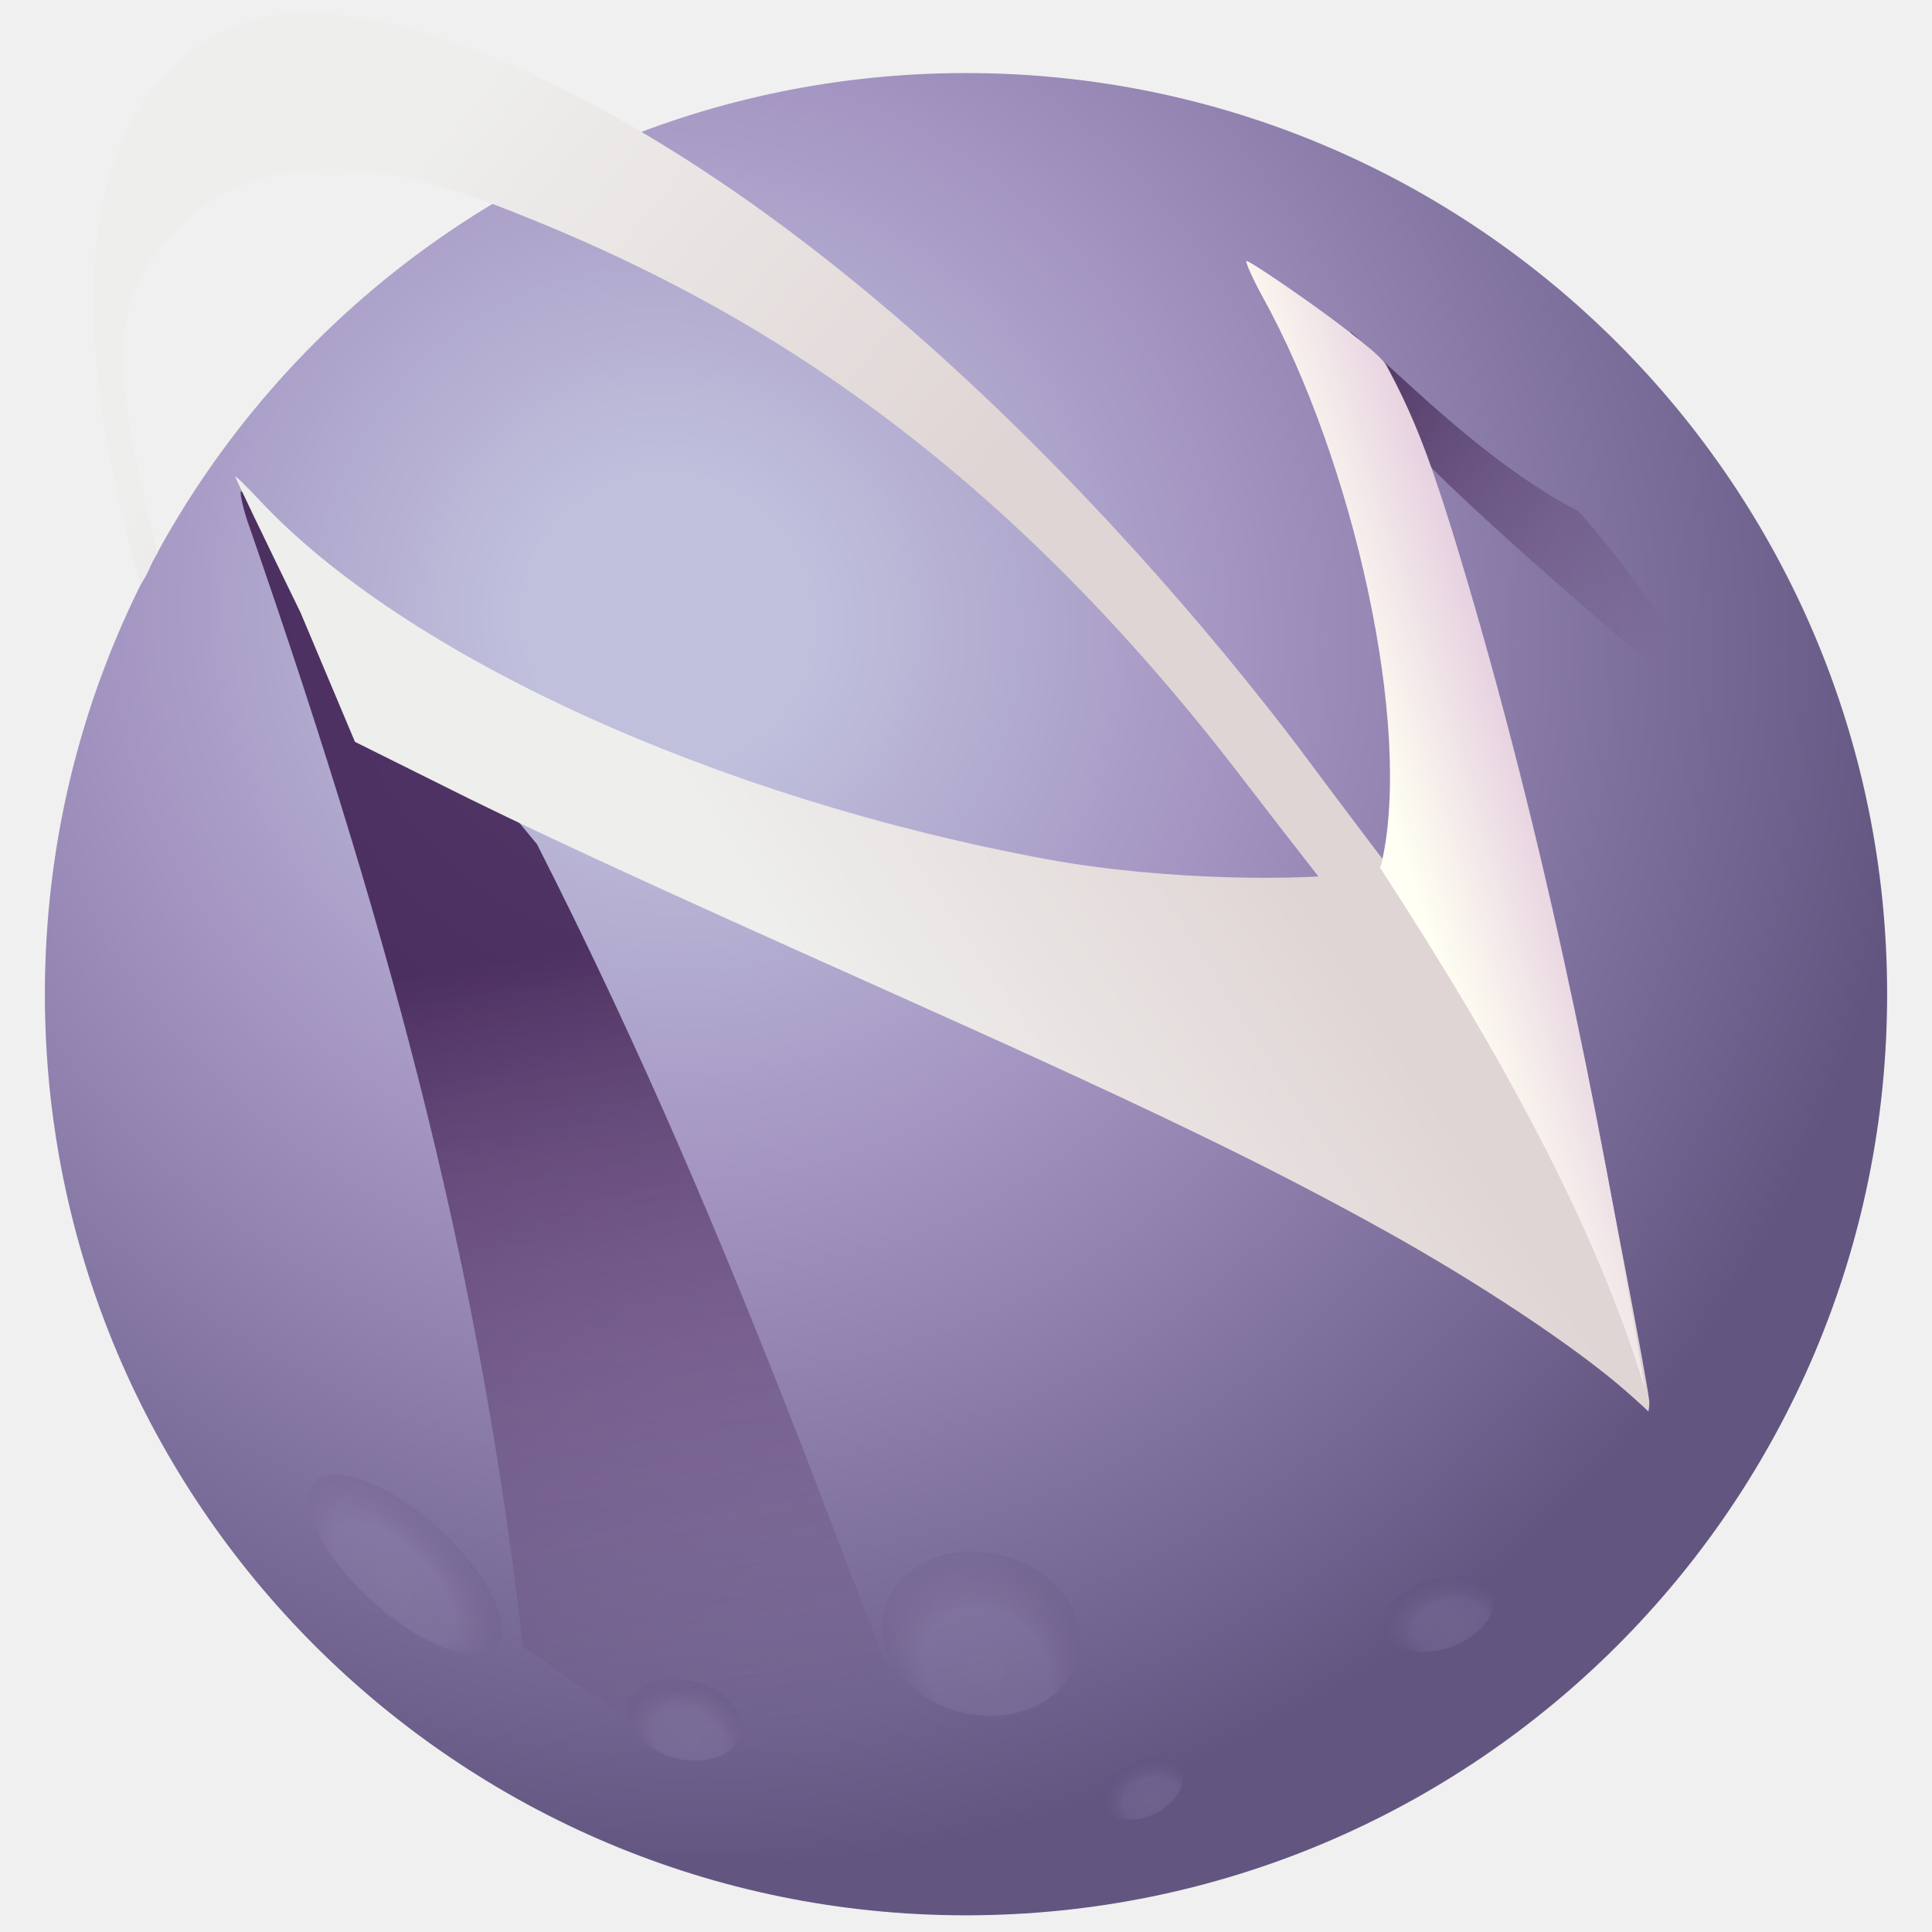
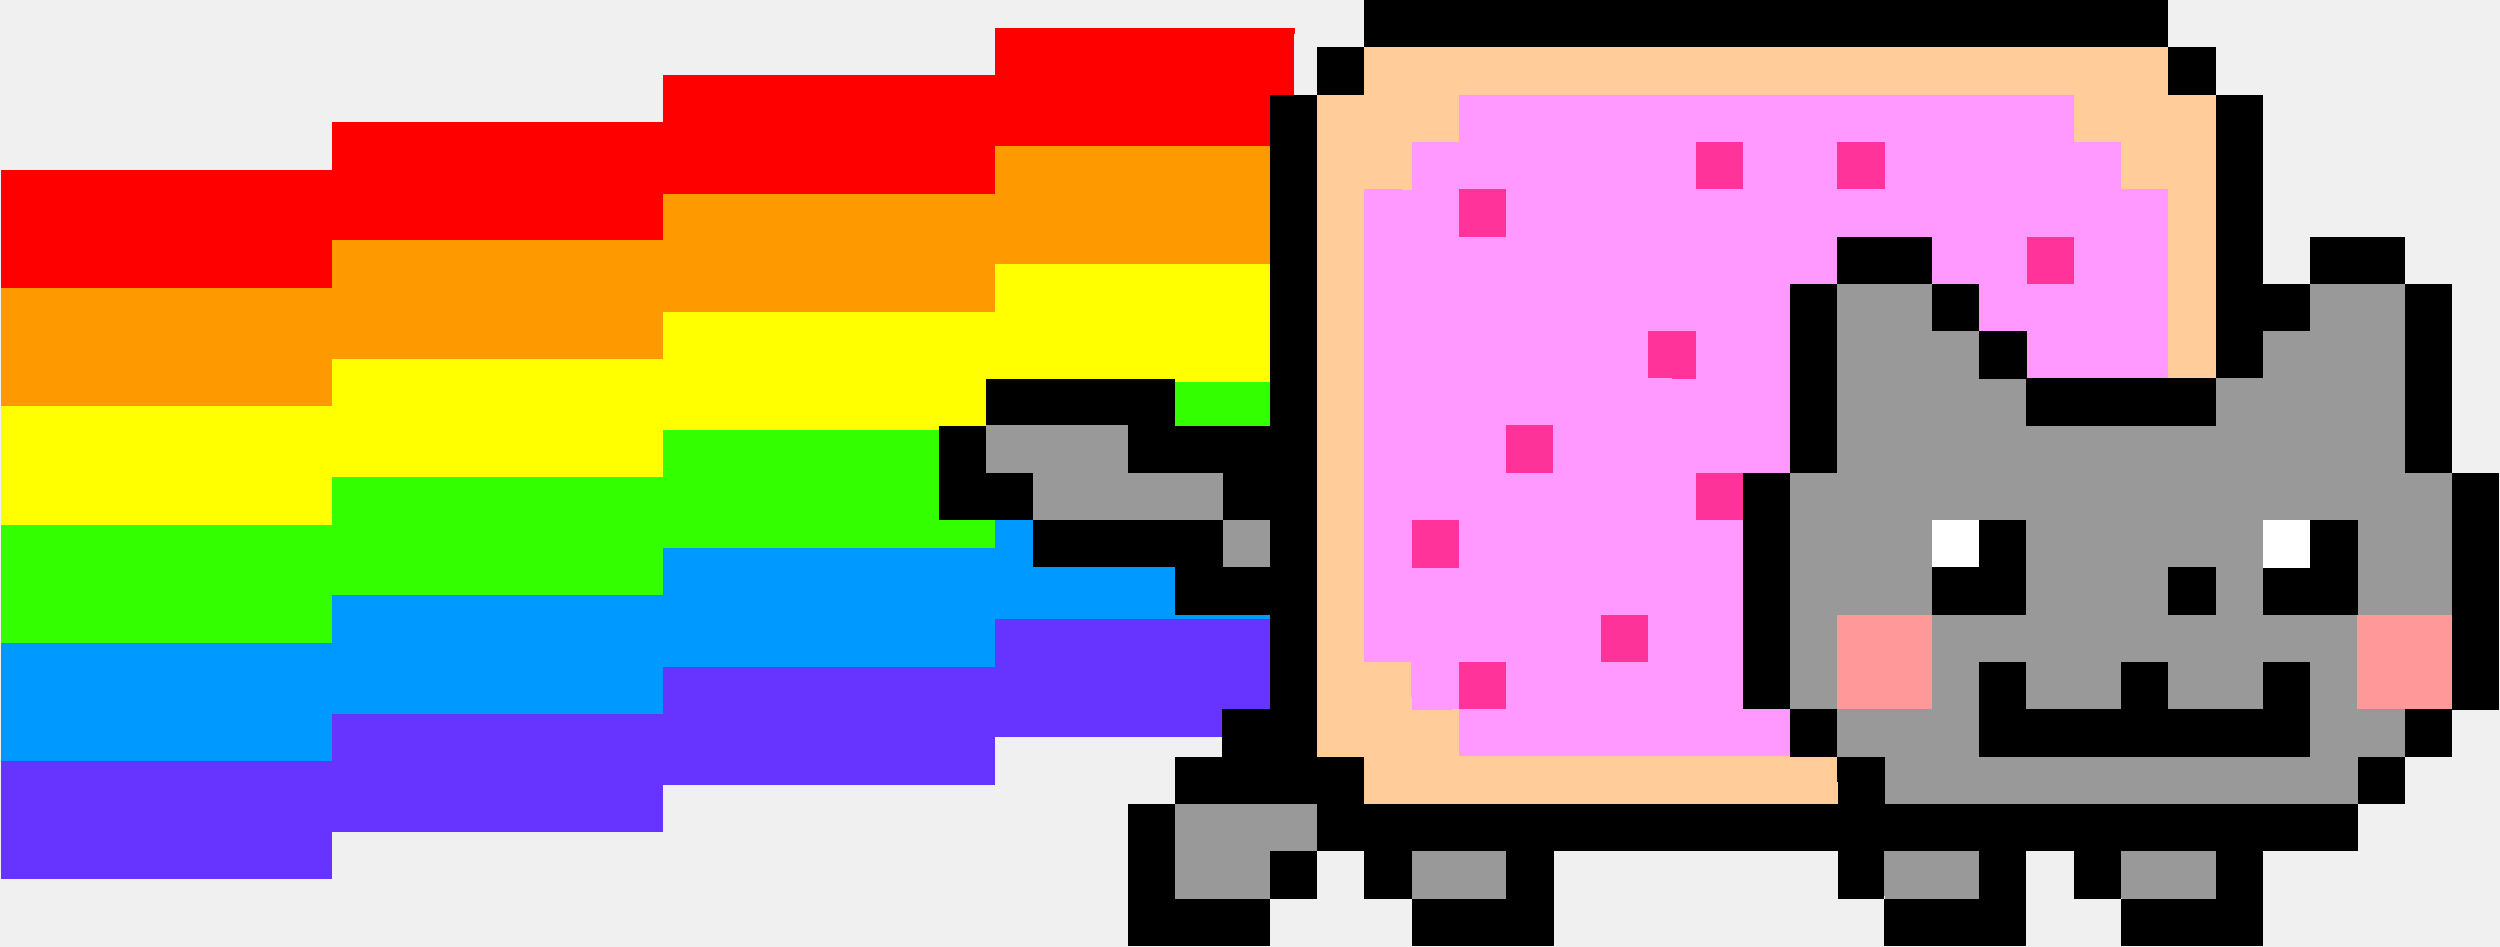
- <svg xmlns="http://www.w3.org/2000/svg" xmlns:xlink="http://www.w3.org/1999/xlink" width="666" height="666" viewBox="0 0 666 666" id="svg4774" version="1.1">
-   <defs id="defs4776">
-     <radialGradient xlink:href="#linearGradient4221" id="radialGradient4194" cx="-177.231" cy="928.254" fx="-177.231" fy="928.254" r="28.529" gradientUnits="userSpaceOnUse" gradientTransform="matrix(0.7889147,0.7889147,-0.7654239,0.7654239,536.6002,408.5446)" />
-     <linearGradient id="linearGradient4221">
-       <stop style="stop-color:#c0c0dc;stop-opacity:1" offset="0" id="stop4223" />
-       <stop id="stop4225" offset="0.114" style="stop-color:#c0c0dd;stop-opacity:1" />
-       <stop style="stop-color:#a191bf;stop-opacity:1" offset="0.479" id="stop4227" />
-       <stop style="stop-color:#625681;stop-opacity:1" offset="1" id="stop4229" />
-     </linearGradient>
-     <linearGradient gradientUnits="userSpaceOnUse" y2="951.898" x2="46.893" y1="934.566" x1="-0.654" id="linearGradient7595" xlink:href="#linearGradient4274" gradientTransform="matrix(0.4887125,0,0,0.4887125,7.567404,560.782)" />
-     <linearGradient id="linearGradient4274">
-       <stop style="stop-color:#eeeeec;stop-opacity:1" offset="0" id="stop4276" />
-       <stop id="stop4181" offset="0.084" style="stop-color:#eeeeec;stop-opacity:1" />
-       <stop style="stop-color:#eeeeec;stop-opacity:1" offset="0.351" id="stop4280" />
-       <stop style="stop-color:#e0d5d5;stop-opacity:1" offset="1" id="stop4282" />
-     </linearGradient>
-     <linearGradient gradientTransform="matrix(0.1922971,0.06206447,-0.1003191,0.1702386,27.9476,914.5521)" gradientUnits="userSpaceOnUse" y2="672.258" x2="396.91" y1="608.878" x1="303.644" id="linearGradient4317" xlink:href="#linearGradient7589" />
-     <linearGradient id="linearGradient7589">
-       <stop style="stop-color:#351347;stop-opacity:1" offset="0" id="stop7591" />
-       <stop style="stop-color:#5c3566;stop-opacity:0;" offset="1" id="stop7593" />
-     </linearGradient>
-     <linearGradient gradientTransform="matrix(0.07485012,0.08932098,-0.08626544,0.06221301,53.22269,961.6441)" gradientUnits="userSpaceOnUse" y2="364.663" x2="377.032" y1="425.158" x1="306.884" id="linearGradient4301" xlink:href="#linearGradient4311" />
-     <linearGradient id="linearGradient4311">
-       <stop id="stop4313" offset="0" style="stop-color:#351e47;stop-opacity:1" />
-       <stop id="stop4315" offset="1" style="stop-color:#5c3566;stop-opacity:0;" />
-     </linearGradient>
-     <linearGradient gradientTransform="matrix(0.1515328,0.0143268,-0.0143268,0.1515328,-12.64197,950.2851)" gradientUnits="userSpaceOnUse" y2="429.496" x2="329.167" y1="527.335" x1="267.654" id="linearGradient4230" xlink:href="#linearGradient4274" />
-     <linearGradient gradientTransform="matrix(-0.13467,0.03941451,0.04093431,0.1398628,58.64004,937.7004)" gradientUnits="userSpaceOnUse" y2="465.961" x2="190.849" y1="511.441" x1="308.41" id="linearGradient5577" xlink:href="#linearGradient4196" />
-     <linearGradient id="linearGradient4196">
-       <stop id="stop4198" offset="0" style="stop-color:#ffffff;stop-opacity:1" />
-       <stop style="stop-color:#fffff2;stop-opacity:1" offset="0.114" id="stop4200" />
-       <stop id="stop4202" offset="0.479" style="stop-color:#d2acd2;stop-opacity:1" />
-       <stop id="stop4204" offset="1" style="stop-color:#123069;stop-opacity:1" />
-     </linearGradient>
-     <radialGradient gradientTransform="matrix(0.3389967,0.2147401,-0.1968862,0.269826,-1209.226,-630.6322)" gradientUnits="userSpaceOnUse" r="169" fy="472.517" fx="322.171" cy="472.517" cx="322.171" id="radialGradient5136-0-6-65" xlink:href="#linearGradient6003" />
-     <linearGradient id="linearGradient6003">
-       <stop style="stop-color:#c2c6db;stop-opacity:1" offset="0" id="stop6005" />
-       <stop id="stop6007" offset="0.34" style="stop-color:#bab1e0;stop-opacity:1" />
-       <stop id="stop6009" offset="0.444" style="stop-color:#8d77a3;stop-opacity:1" />
-       <stop style="stop-color:#675a84;stop-opacity:1" offset="0.552" id="stop6011" />
-       <stop style="stop-color:#050846;stop-opacity:1" offset="1" id="stop6013" />
-     </linearGradient>
-     <radialGradient gradientTransform="matrix(0.1902571,0.1047134,-0.1104996,0.1315748,-966.7619,-798.6685)" gradientUnits="userSpaceOnUse" r="169" fy="472.517" fx="322.171" cy="472.517" cx="322.171" id="radialGradient5136-0-6-6-8-3-1" xlink:href="#linearGradient6003" />
-     <radialGradient gradientTransform="matrix(0.1361054,0.07855904,-0.0790488,0.09871133,-780.5823,-1164.647)" gradientUnits="userSpaceOnUse" r="169" fy="472.517" fx="322.171" cy="472.517" cx="322.171" id="radialGradient5136-0-6-6-8-8-8" xlink:href="#linearGradient6003" />
-     <radialGradient gradientTransform="matrix(0.184454,0.09675949,-0.1071292,0.1215805,-859.3738,-1098.305)" gradientUnits="userSpaceOnUse" r="169" fy="472.517" fx="322.171" cy="472.517" cx="322.171" id="radialGradient5136-0-6-6-8-6" xlink:href="#linearGradient6003" />
-     <radialGradient gradientTransform="matrix(0.3358231,0.2051248,-0.1950431,0.2577443,-945.1424,-758.6536)" gradientUnits="userSpaceOnUse" r="169" fy="472.517" fx="322.171" cy="472.517" cx="322.171" id="radialGradient5136-0-6-6-2" xlink:href="#linearGradient6003" />
-     <radialGradient gradientTransform="matrix(0.3533023,0.2238022,-0.2051948,0.2812126,-702.2763,-398.3032)" gradientUnits="userSpaceOnUse" r="169" fy="472.517" fx="322.171" cy="472.517" cx="322.171" id="radialGradient5136-0-6-65-3" xlink:href="#linearGradient6003" />
-     <radialGradient gradientTransform="matrix(0.1982859,0.1091323,-0.1151626,0.1371272,-658.0303,-481.713)" gradientUnits="userSpaceOnUse" r="169" fy="472.517" fx="322.171" cy="472.517" cx="322.171" id="radialGradient5136-0-6-6-8-3-1-9" xlink:href="#linearGradient6003" />
-     <radialGradient gradientTransform="matrix(0.141849,0.08187422,-0.08238465,0.1028769,-643.9823,-766.0172)" gradientUnits="userSpaceOnUse" r="169" fy="472.517" fx="322.171" cy="472.517" cx="322.171" id="radialGradient5136-0-6-6-8-8-8-5" xlink:href="#linearGradient6003" />
-     <radialGradient gradientTransform="matrix(0.3499948,0.2137811,-0.2032739,0.2686211,-680.6067,-453.6625)" gradientUnits="userSpaceOnUse" r="169" fy="472.517" fx="322.171" cy="472.517" cx="322.171" id="radialGradient5136-0-6-6-2-1" xlink:href="#linearGradient6003" />
-     <radialGradient gradientTransform="matrix(0.192238,0.1008427,-0.1116501,0.1267112,-724.7406,-701.3335)" gradientUnits="userSpaceOnUse" r="169" fy="472.517" fx="322.171" cy="472.517" cx="322.171" id="radialGradient5136-0-6-6-8-6-9" xlink:href="#linearGradient6003" />
-   </defs>
-   <g id="layer1" transform="translate(0,-386.3622)" style="display:inline">
-     <g style="display:inline" transform="matrix(12.9592,4.51207,-4.51207,12.9592,4535.546,-12837.419)" id="g5039">
-       <circle style="color:#000000;clip-rule:nonzero;display:inline;overflow:visible;visibility:visible;opacity:1;isolation:auto;mix-blend-mode:normal;color-interpolation:sRGB;color-interpolation-filters:linearRGB;solid-color:#000000;solid-opacity:1;fill:url(#radialGradient4194);fill-opacity:1;fill-rule:nonzero;stroke:none;stroke-width:1;stroke-linecap:square;stroke-linejoin:round;stroke-miterlimit:4;stroke-dasharray:none;stroke-dashoffset:0;stroke-opacity:1;marker:none;color-rendering:auto;image-rendering:auto;shape-rendering:auto;text-rendering:auto;enable-background:accumulate" id="path4186" cx="-306.258" cy="988.651" r="23.14" transform="matrix(0.9443945,-0.3288146,0.3288146,0.9443945,0,0)" />
-       <path id="path5256-9" d="m 41.747,1025.804 c 14.519,9.845 9.409,4.918 10.261,11.096 -0.081,0.146 -0.169,0.287 -0.264,0.423 -0.012,-0.014 -0.024,-0.026 -0.037,-0.04 -0.01,-0.012 -0.022,-0.019 -0.032,-0.029 0.02,-0.032 0.04,-0.064 0.059,-0.097 -1.226,-5.073 2.687,-1.119 -11.157,-10.216 -9.052,-5.948 -16.352,-7.226 -22.552,-7.402 -3.488,-0.099 -5.914,0.873 -6.988,2.799 -1.341,2.418 -0.913,3.816 1.995,8.252 -0.091,0.326 -0.033,0.494 -0.142,0.873 -3.852,-5.387 -5.017,-9.798 -3.447,-12.672 0.993,-1.807 2.709,-2.603 5.693,-2.756 9.218,-0.206 20.202,5.506 26.612,9.768 z" style="color:#000000;clip-rule:nonzero;display:inline;overflow:visible;visibility:visible;opacity:1;isolation:auto;mix-blend-mode:normal;color-interpolation:sRGB;color-interpolation-filters:linearRGB;solid-color:#000000;solid-opacity:1;fill:url(#linearGradient7595);fill-opacity:1;fill-rule:nonzero;stroke:none;stroke-width:0.377;stroke-linecap:square;stroke-linejoin:round;stroke-miterlimit:4;stroke-dasharray:none;stroke-dashoffset:0;stroke-opacity:1;marker:none;color-rendering:auto;image-rendering:auto;shape-rendering:auto;text-rendering:auto;enable-background:accumulate" />
-       <path style="color:#000000;clip-rule:nonzero;display:inline;overflow:visible;visibility:visible;opacity:0.8;isolation:auto;mix-blend-mode:normal;color-interpolation:sRGB;color-interpolation-filters:linearRGB;solid-color:#000000;solid-opacity:1;fill:url(#linearGradient4317);fill-opacity:1;fill-rule:nonzero;stroke:none;stroke-width:1.212;stroke-linecap:square;stroke-linejoin:round;stroke-miterlimit:4;stroke-dasharray:none;stroke-dashoffset:0;stroke-opacity:1;marker:none;color-rendering:auto;image-rendering:auto;shape-rendering:auto;text-rendering:auto;enable-background:accumulate" d="m 14.996,1029.214 c -0.237,-0.286 -0.56,-0.78 -0.486,-0.781 0.201,-9e-4 9.609,5.745 9.93,5.933 4.225,4.065 7.676,7.895 11.373,12.23 2.766,3.27 7.591,9.084 9.009,9.982 0.059,0.037 0.112,0.068 0.16,0.093 -2.111,0.189 -14.247,-3.148 -14.247,-3.148 -3.978,-8.243 -8.505,-15.157 -15.738,-24.308 z" id="path4234" />
-       <path id="path6025-8" d="m 39.507,1015.494 c 0.26,0.16 1.279,1.496 1.492,1.646 0.545,0.384 0.645,0.474 1.559,0.91 2.377,1.136 6.504,2.719 6.504,2.719 0,0 2.631,0.9 3.272,1.111 -1.71,-0.945 -3.398,-2.61 -5.937,-4.018 -2.625,-0.38 -5.293,-1.748 -6.89,-2.374 -5.36e-4,0 0.004,0.023 -5.36e-4,0 z" style="color:#000000;clip-rule:nonzero;display:inline;overflow:visible;visibility:visible;opacity:0.8;isolation:auto;mix-blend-mode:normal;color-interpolation:sRGB;color-interpolation-filters:linearRGB;solid-color:#000000;solid-opacity:1;fill:url(#linearGradient4301);fill-opacity:1;fill-rule:nonzero;stroke:none;stroke-width:1.212;stroke-linecap:square;stroke-linejoin:round;stroke-miterlimit:4;stroke-dasharray:none;stroke-dashoffset:0;stroke-opacity:1;marker:none;color-rendering:auto;image-rendering:auto;shape-rendering:auto;text-rendering:auto;enable-background:accumulate" />
-       <path id="path6023" d="m 36.624,1014.702 c 0.194,-0.019 2.51,1.159 3.41,1.739 1.578,1.017 2.284,1.683 3.53,3.325 3.241,4.273 5.638,7.842 8.06,11.999 1.215,2.085 3.422,5.871 3.796,6.612 0.048,0.101 0.065,0.24 0.073,0.267 -0.048,-0.025 -0.172,-0.083 -0.696,-0.297 -1.535,-0.625 -4.404,-1.362 -7.138,-1.833 -3.412,-0.589 -6.703,-0.963 -13.983,-1.589 -6.645,-0.572 -9.72,-0.876 -12.163,-1.2 l -2.24,-0.286 -2.354,-2.612 c -1.464,-1.453 -2.669,-2.664 -2.677,-2.693 -0.008,-0.028 0.333,0.131 0.759,0.355 4.756,2.505 13.315,3.303 21.664,2.019 2.97,-0.457 6.369,-1.637 7.501,-2.262 0.218,-0.12 0.381,-0.214 0.465,-0.284 0.002,-2e-4 0.005,9e-4 0.007,9e-4 0.001,-0.093 -0.011,-0.19 -0.019,-0.267 -0.352,-3.427 -3.893,-9.345 -7.415,-12.391 -0.342,-0.295 -0.607,-0.564 -0.59,-0.595 0.002,0 0.006,0 0.012,0 z" style="color:#000000;clip-rule:nonzero;display:inline;overflow:visible;visibility:visible;opacity:1;isolation:auto;mix-blend-mode:normal;color-interpolation:sRGB;color-interpolation-filters:linearRGB;solid-color:#000000;solid-opacity:1;fill:url(#linearGradient4230);fill-opacity:1;fill-rule:nonzero;stroke:none;stroke-width:1.212;stroke-linecap:square;stroke-linejoin:round;stroke-miterlimit:4;stroke-dasharray:none;stroke-dashoffset:0;stroke-opacity:1;marker:none;color-rendering:auto;image-rendering:auto;shape-rendering:auto;text-rendering:auto;enable-background:accumulate" />
-       <path id="path6025" d="m 36.461,1014.665 c 0.192,-0.016 3.777,0.962 4.167,1.319 0.999,0.914 1.69,1.705 2.94,3.395 4.363,5.946 8.136,12.274 11.647,18.748 -2.437,-3.366 -6.107,-6.713 -10.581,-10.168 -7.7e-5,-0.021 10e-4,-0.075 -0.002,-0.115 -0.383,-3.505 -3.996,-9.322 -7.512,-12.47 -0.341,-0.305 -0.688,-0.672 -0.671,-0.704 0.002,0 0.006,0 0.012,0 z" style="color:#000000;clip-rule:nonzero;display:inline;overflow:visible;visibility:visible;opacity:1;isolation:auto;mix-blend-mode:normal;color-interpolation:sRGB;color-interpolation-filters:linearRGB;solid-color:#000000;solid-opacity:1;fill:url(#linearGradient5577);fill-opacity:1;fill-rule:nonzero;stroke:none;stroke-width:1.212;stroke-linecap:square;stroke-linejoin:round;stroke-miterlimit:4;stroke-dasharray:none;stroke-dashoffset:0;stroke-opacity:1;marker:none;color-rendering:auto;image-rendering:auto;shape-rendering:auto;text-rendering:auto;enable-background:accumulate" />
-     </g>
-   </g>
-   <g id="layer9" style="display:inline;opacity:0.488">
-     <ellipse style="color:#000000;clip-rule:nonzero;display:inline;overflow:visible;visibility:visible;opacity:0.245;isolation:auto;mix-blend-mode:normal;color-interpolation:sRGB;color-interpolation-filters:linearRGB;solid-color:#000000;solid-opacity:1;fill:url(#radialGradient5136-0-6-65-3);fill-opacity:1;fill-rule:nonzero;stroke:none;stroke-width:1.212;stroke-linecap:square;stroke-linejoin:round;stroke-miterlimit:4;stroke-dasharray:none;stroke-dashoffset:0;stroke-opacity:1;marker:none;color-rendering:auto;image-rendering:auto;shape-rendering:auto;text-rendering:auto;enable-background:accumulate" id="path5113-4-3" cx="-674.759" cy="-183.952" rx="33.303" ry="31.029" transform="matrix(-0.4657752,-0.8849031,0.949403,0.3140605,0,0)" />
-     <ellipse style="color:#000000;clip-rule:nonzero;display:inline;overflow:visible;visibility:visible;opacity:0.245;isolation:auto;mix-blend-mode:normal;color-interpolation:sRGB;color-interpolation-filters:linearRGB;solid-color:#000000;solid-opacity:1;fill:url(#radialGradient5136-0-6-6-2-1);fill-opacity:1;fill-rule:nonzero;stroke:none;stroke-width:1.212;stroke-linecap:square;stroke-linejoin:round;stroke-miterlimit:4;stroke-dasharray:none;stroke-dashoffset:0;stroke-opacity:1;marker:none;color-rendering:auto;image-rendering:auto;shape-rendering:auto;text-rendering:auto;enable-background:accumulate" id="path5113-4-3-7" cx="-653.359" cy="-248.919" rx="32.991" ry="29.64" transform="matrix(-0.7974687,-0.6033603,0.7343276,-0.6787952,0,0)" />
-     <ellipse style="color:#000000;clip-rule:nonzero;display:inline;overflow:visible;visibility:visible;opacity:0.245;isolation:auto;mix-blend-mode:normal;color-interpolation:sRGB;color-interpolation-filters:linearRGB;solid-color:#000000;solid-opacity:1;fill:url(#radialGradient5136-0-6-6-8-6-9);fill-opacity:1;fill-rule:nonzero;stroke:none;stroke-width:1.212;stroke-linecap:square;stroke-linejoin:round;stroke-miterlimit:4;stroke-dasharray:none;stroke-dashoffset:0;stroke-opacity:1;marker:none;color-rendering:auto;image-rendering:auto;shape-rendering:auto;text-rendering:auto;enable-background:accumulate" id="path5113-4-3-7-3" cx="-709.774" cy="-604.747" rx="18.12" ry="13.981" transform="matrix(-0.9999157,0.01298277,0.3537662,-0.9353339,0,0)" />
-     <ellipse style="color:#000000;clip-rule:nonzero;display:inline;overflow:visible;visibility:visible;opacity:0.245;isolation:auto;mix-blend-mode:normal;color-interpolation:sRGB;color-interpolation-filters:linearRGB;solid-color:#000000;solid-opacity:1;fill:url(#radialGradient5136-0-6-6-8-3-1-9);fill-opacity:1;fill-rule:nonzero;stroke:none;stroke-width:1.212;stroke-linecap:square;stroke-linejoin:round;stroke-miterlimit:4;stroke-dasharray:none;stroke-dashoffset:0;stroke-opacity:1;marker:none;color-rendering:auto;image-rendering:auto;shape-rendering:auto;text-rendering:auto;enable-background:accumulate" id="path5113-4-3-7-3-1" cx="-642.594" cy="-377.192" rx="18.691" ry="15.131" transform="matrix(-0.8287029,-0.5596888,0.7859568,-0.6182814,0,0)" />
-     <ellipse style="color:#000000;clip-rule:nonzero;display:inline;overflow:visible;visibility:visible;opacity:0.245;isolation:auto;mix-blend-mode:normal;color-interpolation:sRGB;color-interpolation-filters:linearRGB;solid-color:#000000;solid-opacity:1;fill:url(#radialGradient5136-0-6-6-8-8-8-5);fill-opacity:1;fill-rule:nonzero;stroke:none;stroke-width:1.212;stroke-linecap:square;stroke-linejoin:round;stroke-miterlimit:4;stroke-dasharray:none;stroke-dashoffset:0;stroke-opacity:1;marker:none;color-rendering:auto;image-rendering:auto;shape-rendering:auto;text-rendering:auto;enable-background:accumulate" id="path5113-4-3-7-3-0" cx="-632.937" cy="-687.596" rx="13.371" ry="11.352" transform="matrix(-0.9990098,0.04449109,0.3468689,-0.9379136,0,0)" />
-   </g>
+ <svg xmlns="http://www.w3.org/2000/svg" viewBox="0 0 844.7 319.8" height="133.2" width="352" shape-rendering="crispEdges">
+   <path d="M437.3 249H336v-39.8h101.4z" fill="#63f" />
+   <path d="M437.3 209.2H336v-40h101.4z" fill="#09f" />
+   <path d="M437.4 169.1H336v-39.8h101.3z" fill="#3f0" />
+   <path d="M336 89.4h101.5v39.9H335.9z" fill="#ff0" />
+   <path d="M437.3 49.4H336v40h101.4z" fill="#f90" />
+   <path d="M437.3 49.4H336v-40h101.4z" fill="red" />
+   <path d="M336 265.3H224v-39.9h112z" fill="#63f" />
+   <path d="M336 225.4H224v-40h112z" fill="#09f" />
+   <path d="M336 185.3H224v-39.9h112z" fill="#3f0" />
+   <path d="M224 105.4h112v40H224z" fill="#ff0" />
+   <path d="M336 65.5H224v39.9h112z" fill="#f90" />
+   <path d="M336 65.5H224V25.4h112z" fill="red" />
+   <path d="M224 281.3H112v-40h112z" fill="#63f" />
+   <path d="M224 241.4H112v-40.1h112z" fill="#09f" />
+   <path d="M224 201.3H112v-40h112z" fill="#3f0" />
+   <path d="M112 121.3h112v40H112z" fill="#ff0" />
+   <path d="M224 81.2H112v40.1h112z" fill="#f90" />
+   <path d="M224 81.2H112V41.4h112z" fill="red" />
+   <path d="M112 297.3H0v-40h112z" fill="#63f" />
+   <path d="M112 257.4H0v-40h112z" fill="#09f" />
+   <path d="M112 217.4H0v-40h112z" fill="#3f0" />
+   <path d="M0 137.2h112v40.2H0z" fill="#ff0" />
+   <path d="M112 97.2H0v40.1h112z" fill="#f90" />
+   <path d="M112 97.2H0V57.4h112z" fill="red" />
+   <path d="M746.7 272l-154.3 7-133.1-5.9-16.6-17-8.6-109.3 11-114.8 16-16 141.6-8 130.1 8 16 16 6 128z" fill="#ffcc9a" />
+   <path d="M493 255.6v-15.8l-16 .3-.2-16.4-16 .2.2-160 16.2.2L477 48l16-.1V32.1l207.8-.1v16h16v16h16v191.8z" fill="#f9f" />
+   <path d="M524.8 159.8h-16v-16h16z" fill="#fe339a" />
+   <path d="M589 175.9h-16v-16h16z" fill="#fe3399" />
+   <path d="M573 128l-16-.1v-16h16zM589 64h-16V48h16zM509 80h-16V64h16z" fill="#f39" />
+   <path d="M557 223.8h-16v-16h16z" fill="#fe339a" />
+   <path d="M493 191.9h-16v-16h16z" fill="#ff339a" />
+   <path d="M700.9 96h-16V80h16zM636.9 64h-16V48h16zM509 239.8h-16v-16h16z" fill="#f39" />
+   <path d="M605 239.8V160l15.9-64h32l16 16 16 16 29.7 8.2 34.2-8.1 13.9-16 18-16h32l16 63.9v80l-16 15.9-16 16-78.5 6.9L637 272l-16-16.2zM333.1 143.8l-5.5 18.4 13.6 3.4 8 10.3 61 18.5 24.4 2 .8-25.7-24-12.7-32.2-19.4zM446.2 270.6l-49.1 1.2-4.8 35 36.8-3 16-16zM477 303.8l-1-17.4 34 .7v17.5zM635.7 286.9l34.2-.3-.4 17.8-32.6-.6zM711.9 286l39 .1-.6 20.2-33.5-2.6z" fill="#999" />
+   <path d="M668.9 191.9h-16v-16h16zM780.8 191.9h-16v-16h16z" fill="#fff" />
+   <path d="M605 239.8h-16v-80h16zM652.9 96h-32V80h32z" />
+   <path d="M620.9 159.9h-16v-64h16zM652.9 96h16v16h-16zM668.9 112h16v16h-16z" />
+   <path d="M684.8 127.9h64v16h-64zM780.8 80h32v16h-32zM812.7 96h16v63.9h-16zM828.7 159.9h16v80h-16zM812.7 239.8h16v16h-16zM796.8 255.8h16v16h-16zM620.9 239.8h-16v16h16zM349.1 175.9h-32v-32h16v16h16zM461 32h-16V16h16zM381 319.8v-48h16v32h32v16zM445 303.8h-16v-16h16zM732.8 16H461V0h271.8zM748.8 16h-16v16h16zM684.8 207.8h-32v-16h16v-16h16zM796.8 175.9h-16v16h-16v16h32zM732.8 207.8h16v-16h-16z" />
+   <path d="M429 32h16v223.8h16v16h160l-.1-16h16v16h159.9v16h-32v32h-48v-16h32v-16h-32v16h-16v-16h-16v32h-48v-16h32v-16h-32v16H621v-16h-96v32H477v-16h32v-16h-32v16h-16v-16h-16v-16h-48v-16h16v-16h16v-32h-32v-16h-47.9v-16h64v16h16v-16h-16v-16h-32v-16h-48V128h64v16h32z" />
+   <path d="M668.9 223.8v32h111.9v-32h-16v16h-32v-16h-16v16h-32v-16zM748.8 32h16v64h16v16h-16v15.9h-16z" />
+   <path d="M652.9 239.8h-32v-32h32zM828.7 207.8h-32v32h32z" fill="#f99" />
</svg>
